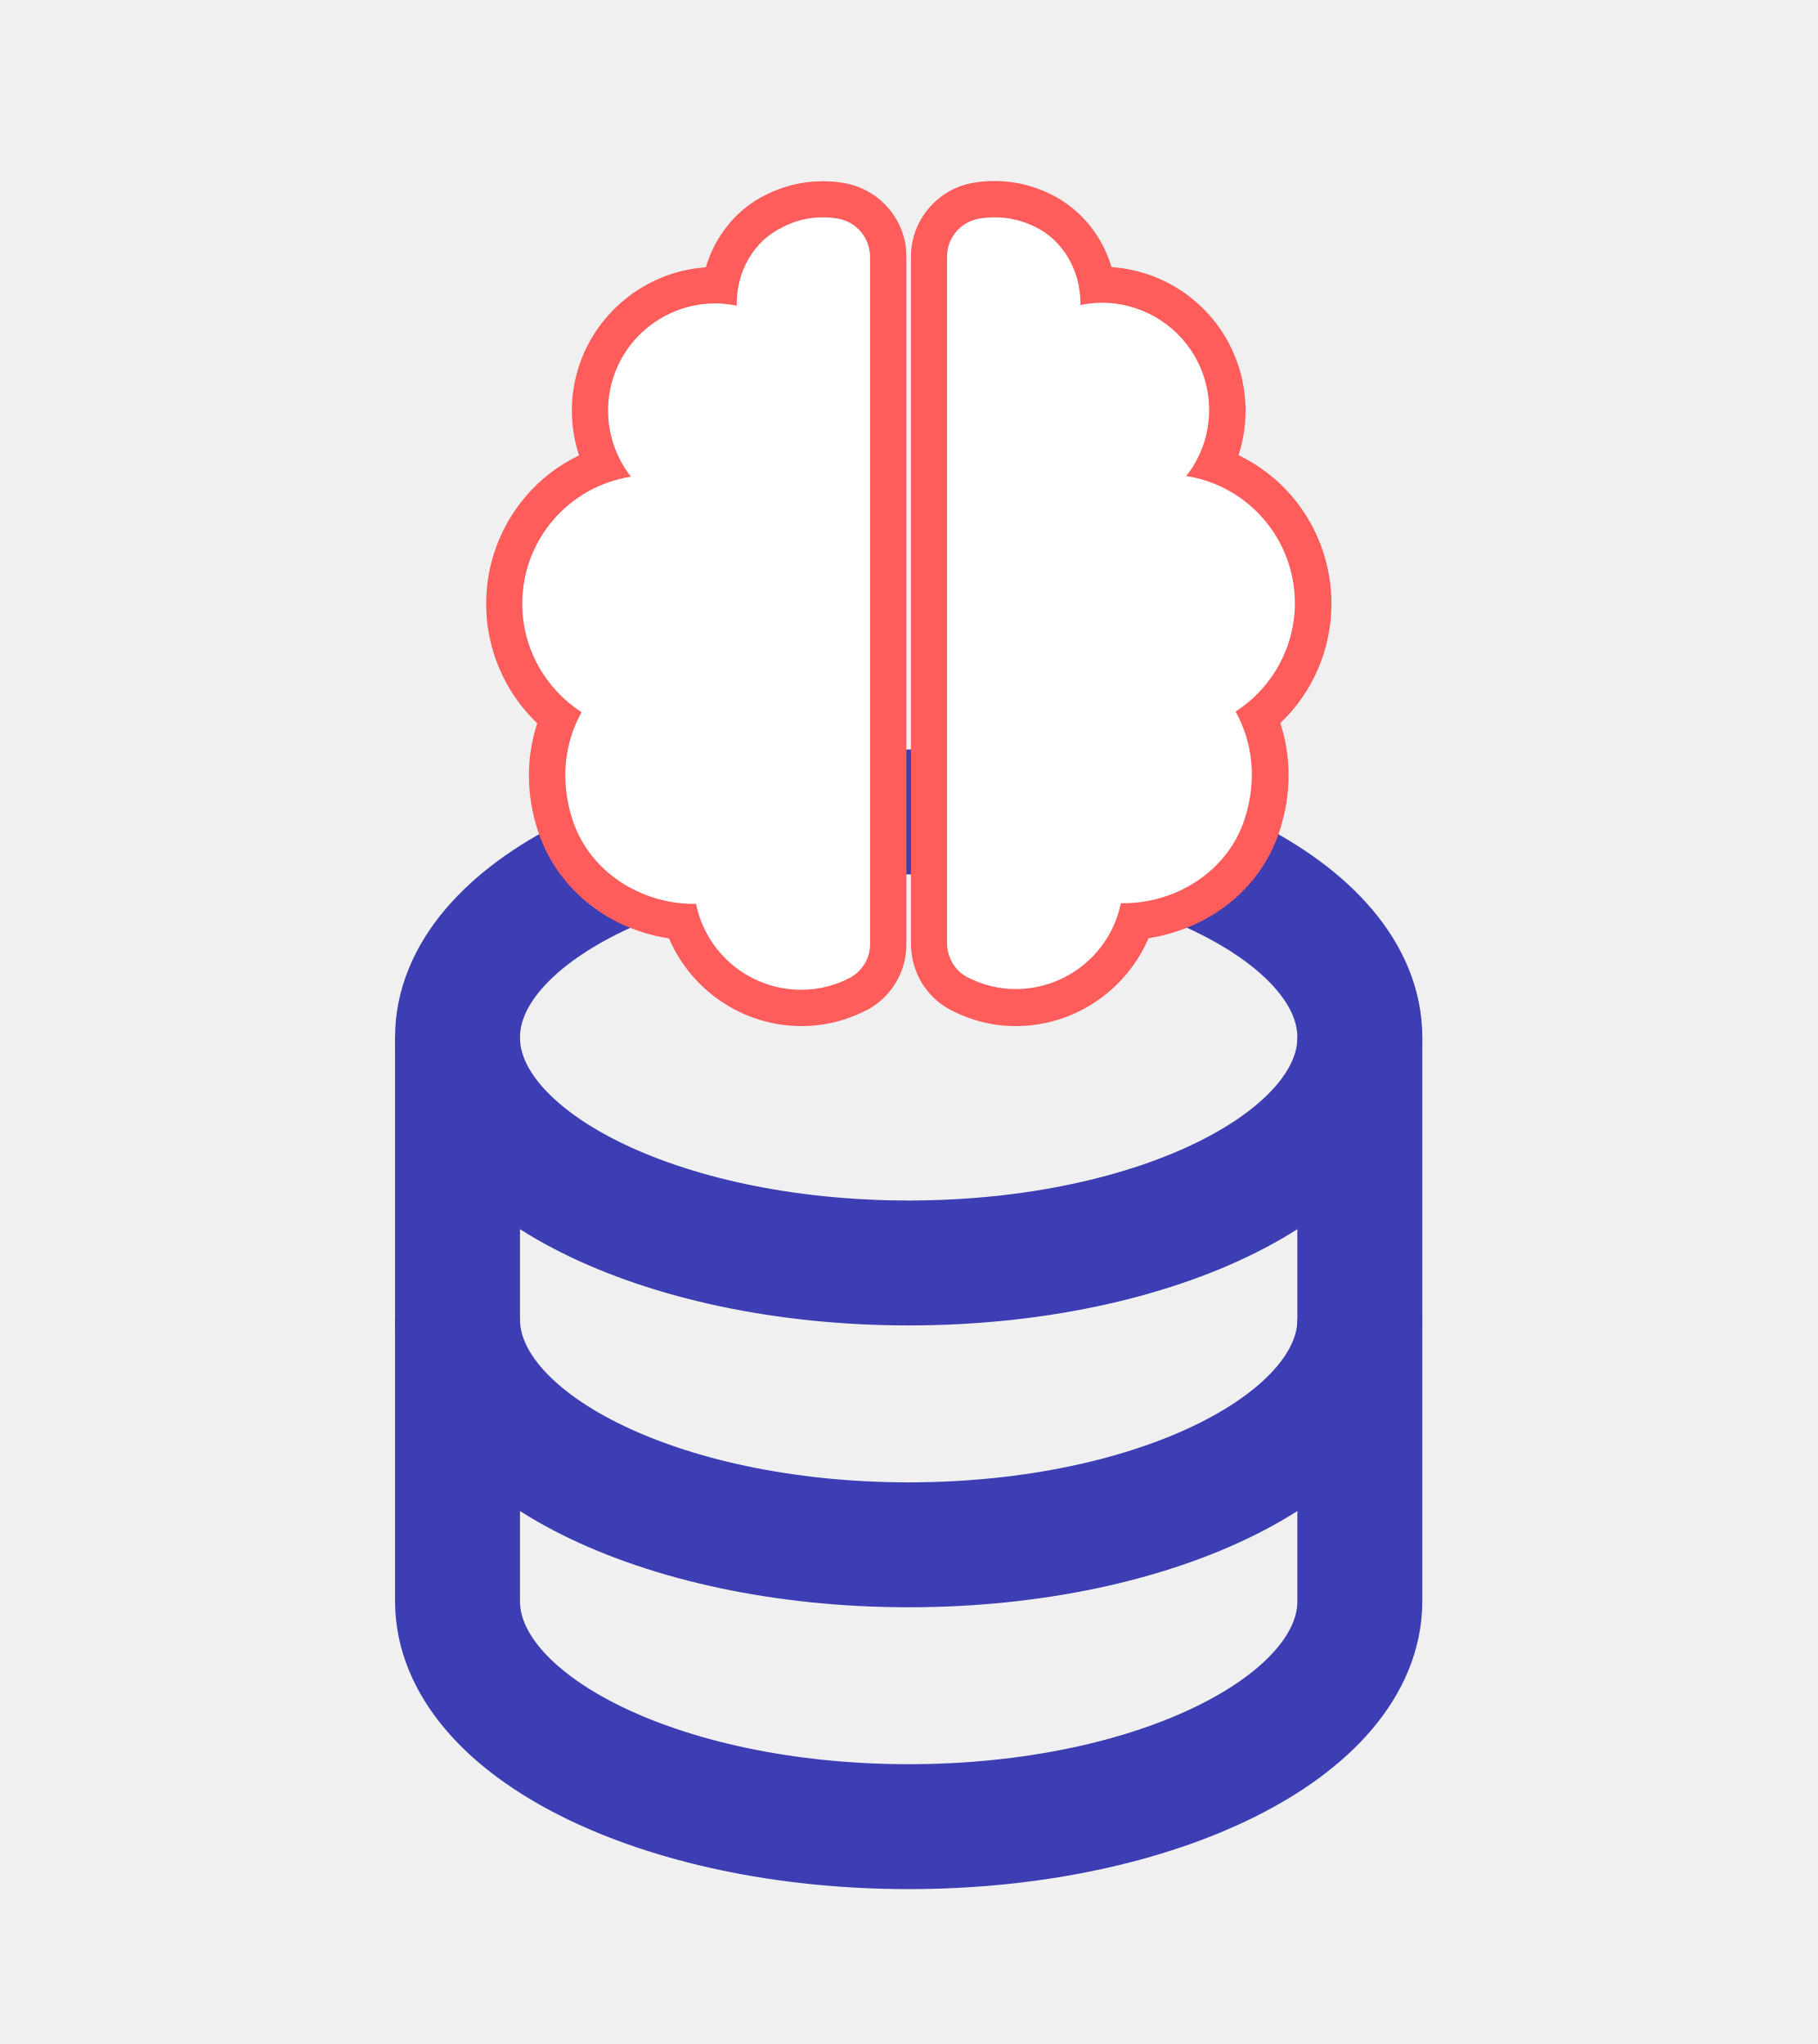
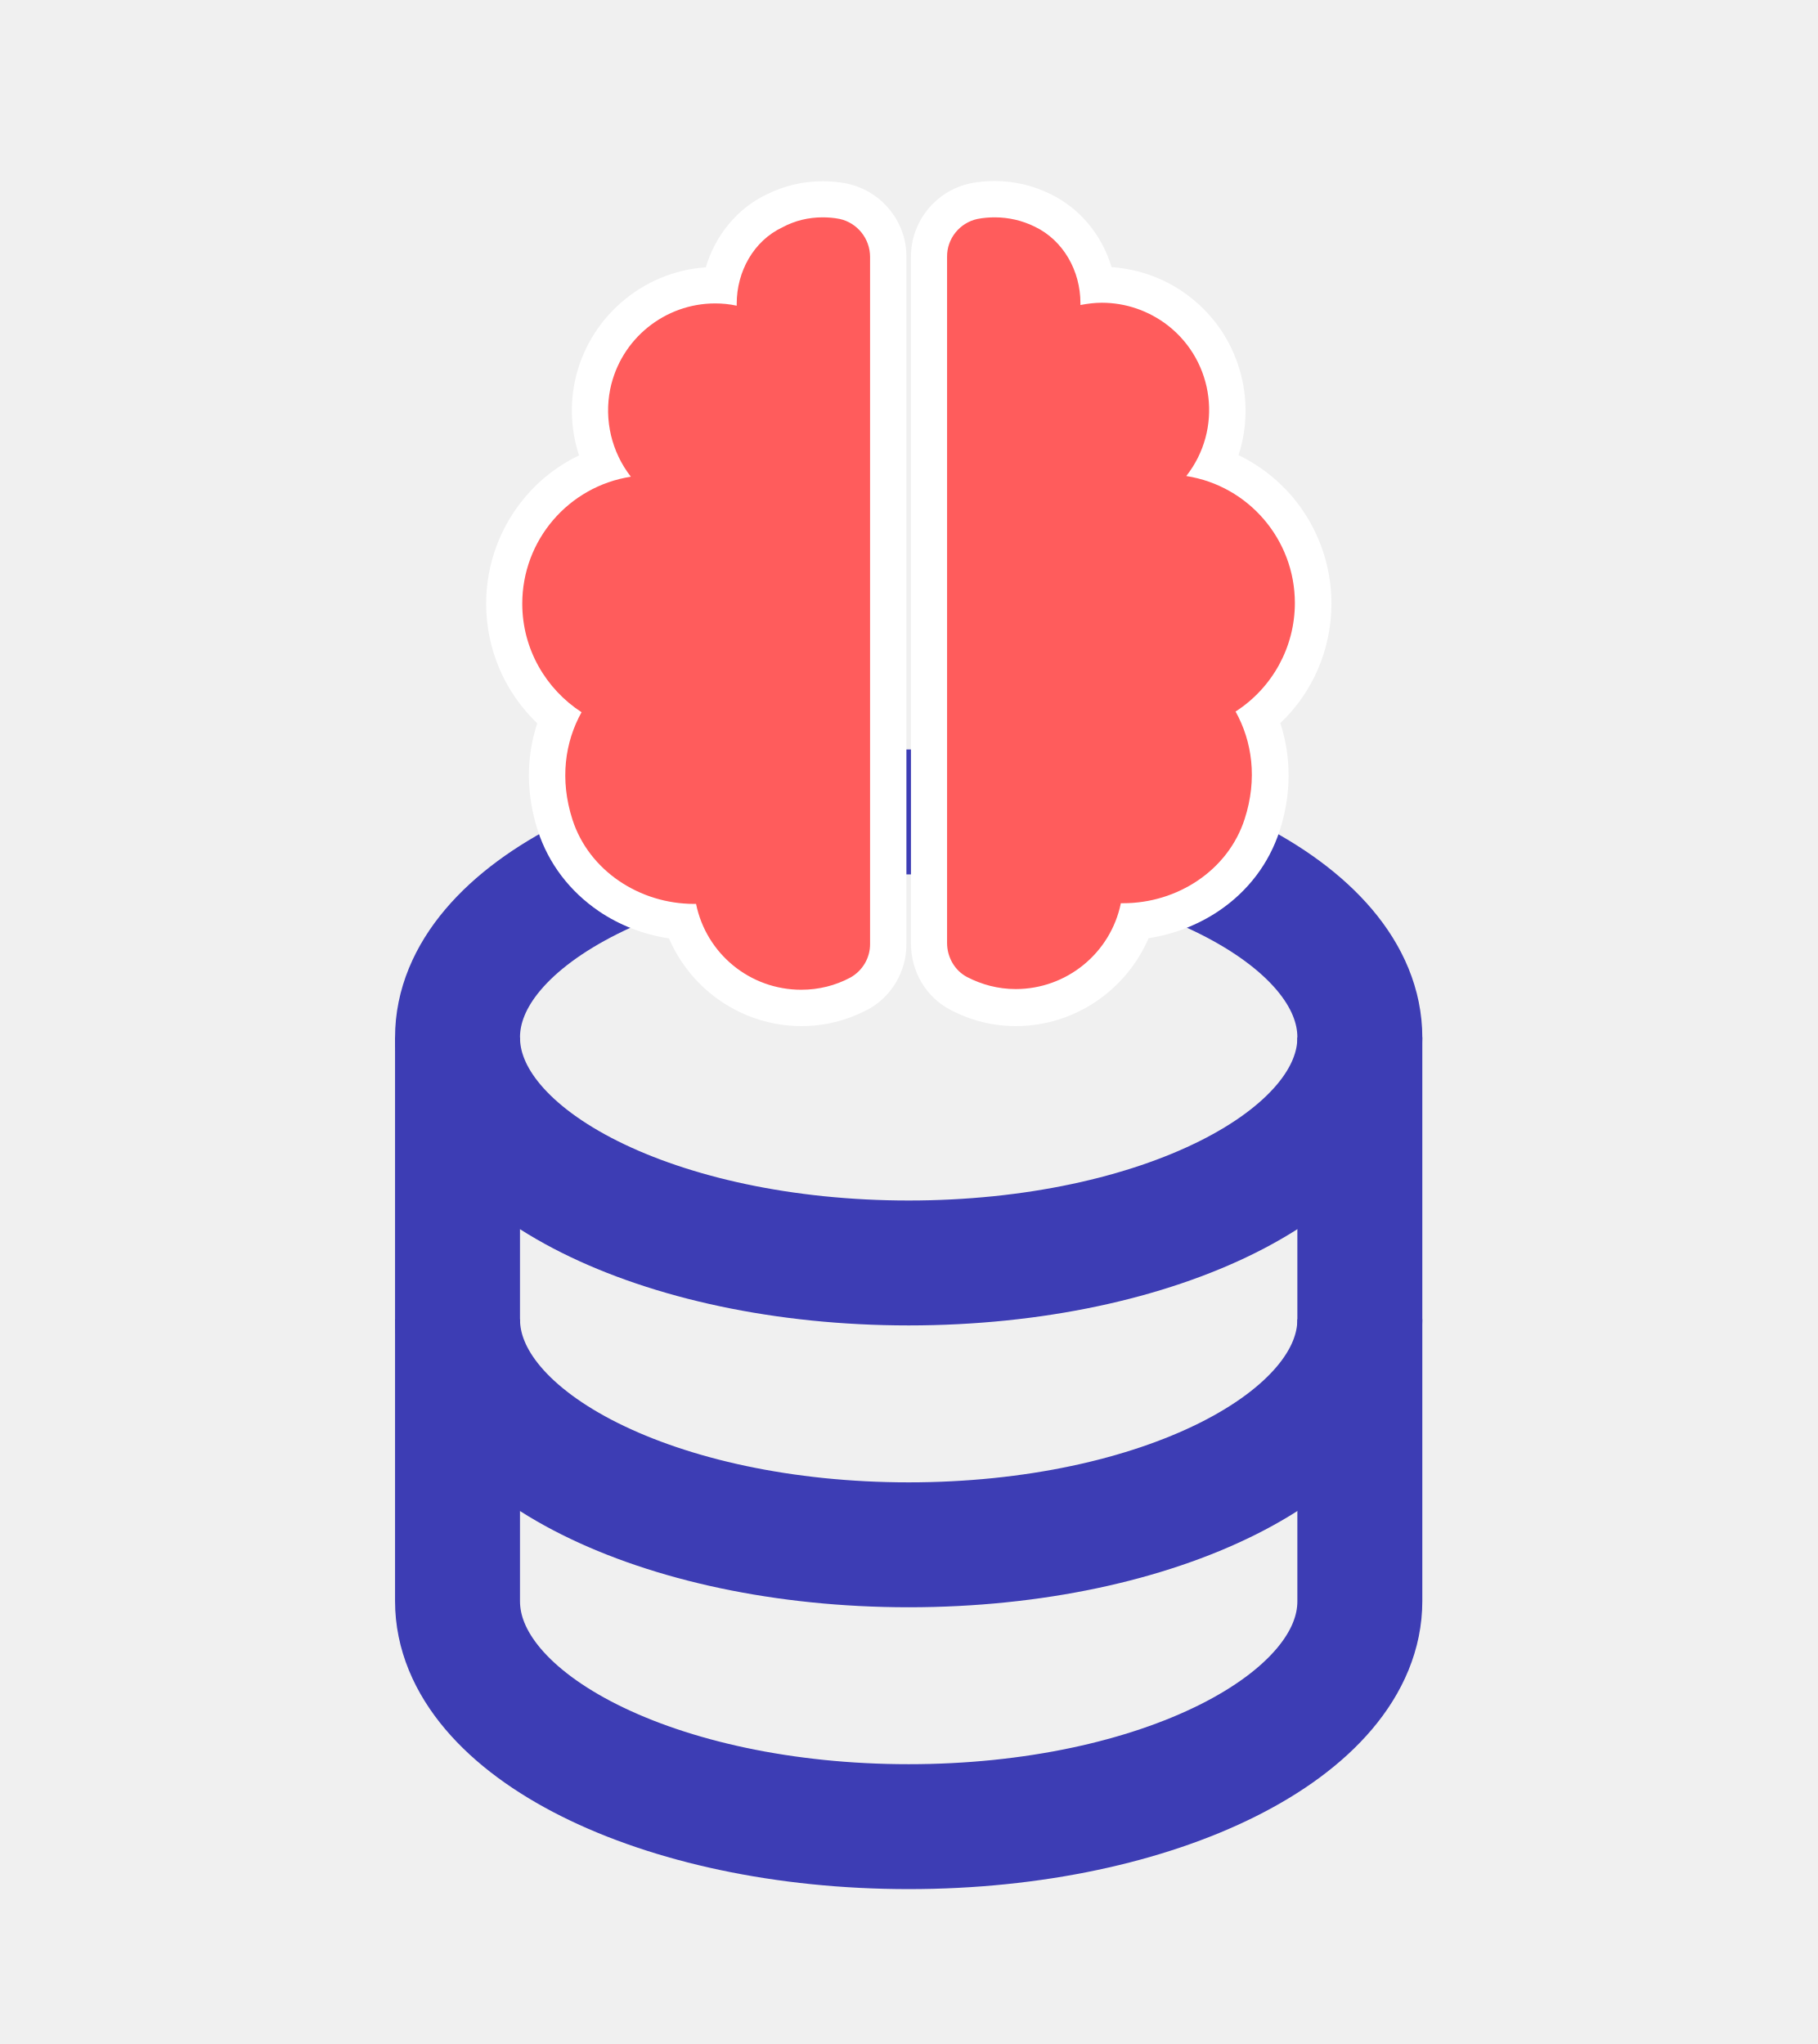
<svg xmlns="http://www.w3.org/2000/svg" version="1.1" x="0px" y="0px" viewBox="0 0 800 900" style="enable-background:new 0 0 800 900;" xml:space="preserve">
  <style type="text/css">
	.st0{fill:none;stroke:#3D3DB4;stroke-width:55;stroke-miterlimit:133.333;}
- 	.st1{fill:#FF5C5C;}
- 	.st2{fill:#FFFFFF;}
+ 	.st1{fill:#FFFFFF;}
+ 	.st2{fill:#FF5C5C;}
</style>
  <path class="st0" d="M598.6,456.8c0,54.8-88.9,99.3-198.6,99.3c-109.7,0-198.6-44.5-198.6-99.3s88.9-99.3,198.6-99.3  C509.7,357.5,598.6,402,598.6,456.8z" />
  <path class="st0" d="M598.6,580.9c0,54.8-88.9,99.3-198.6,99.3c-109.7,0-198.6-44.5-198.6-99.3" />
  <path class="st0" d="M201.4,456.8V705c0,54.8,88.9,99.3,198.6,99.3c109.7,0,198.6-44.5,198.6-99.3V456.8" />
  <path class="st1" d="M447.2,451.8c-10.1,0-19.8-2.4-28.9-7.2c-10.7-5.6-17.3-16.8-17.3-29.2V113.2c-0.1-15.5,10.8-29.1,25.9-32.4  l0.4-0.1c3.5-0.7,7-1,10.6-1c8.5,0,17,2,24.6,5.8c13,6.3,22.6,18.1,26.8,32.1c12.6,0.9,24.8,5.5,34.7,13.3  c21.5,16.8,29.2,44.9,21.2,69.5c8.9,4.3,17,10.5,23.5,18.1c11.2,13.1,17.4,29.9,17.4,47.2c0,20.2-8.2,39.1-22.5,52.7  c4.9,15,4.9,31.4-0.3,47.4c-4.7,14.4-13.9,26.6-26.8,35.3c-9.2,6.2-19.9,10.3-30.9,12C495.7,436.1,472.9,451.8,447.2,451.8  L447.2,451.8z M352.8,451.8c-25.7,0-48.5-15.7-58.3-38.6c-11.1-1.7-21.8-5.8-30.9-12c-12.9-8.8-22.1-21-26.8-35.3  c-5.2-16-5.3-32.4-0.3-47.4c-14.3-13.7-22.5-32.6-22.5-52.7c0-17.3,6.2-34.1,17.4-47.2c6.5-7.7,14.6-13.8,23.5-18.1  c-3.4-10.3-4.1-21.4-1.9-32.3c5.7-27.9,29.6-48.6,57.7-50.5c4.2-14.1,13.8-25.9,26.8-32.1c7.6-3.8,16.1-5.8,24.6-5.8  c3.5,0,7.1,0.3,10.6,1l0.4,0.1c15.1,3.3,26.1,16.9,25.9,32.4v302.2c0.1,12.1-6.4,23.3-17.1,29.1l-0.3,0.1  C372.6,449.4,362.9,451.8,352.8,451.8L352.8,451.8z" />
  <path class="st2" d="M437.9,95.7c6.1,0,12.1,1.4,17.6,4.1c12.7,6.1,20.1,19.6,20.1,33.6v0.9c3.1-0.6,6.3-1,9.4-1  c10.5,0,20.7,3.5,29.1,10c20.6,16.1,24.2,45.8,8.1,66.3c27.5,4.3,47.8,28.1,47.8,55.9c0,19.3-9.8,37.3-26.1,47.8  c7.3,13.1,9.7,29.7,4,47.3c-7.3,22.7-29.7,37.1-53.5,37.1h-1c-4.5,22-23.9,37.8-46.3,37.8c-7.8,0-15-2-21.4-5.3  c-5.5-2.9-8.8-8.8-8.8-15V113.1c-0.1-8,5.5-15,13.4-16.7C432.9,95.9,435.4,95.7,437.9,95.7 M362.1,95.7c2.5,0,5,0.2,7.5,0.7  c7.8,1.7,13.4,8.7,13.4,16.7v302.4c0.1,6.2-3.3,12-8.8,15c-6.4,3.4-13.7,5.3-21.5,5.3c-22.5,0-41.8-15.8-46.3-37.8h-0.9  c-23.8,0-46.2-14.5-53.5-37.1c-5.7-17.7-3.3-34.2,4-47.3c-15.7-10.2-26.1-27.8-26.1-47.8c0-27.9,20.3-51.6,47.8-55.9  c-8.5-10.9-11.8-25-9.1-38.5c4.6-22.4,24.3-37.8,46.2-37.8c3.1,0,6.3,0.3,9.5,1v-0.9c0-14.1,7.4-27.6,20.1-33.6  C350,97.1,356,95.7,362.1,95.7" />
</svg>
